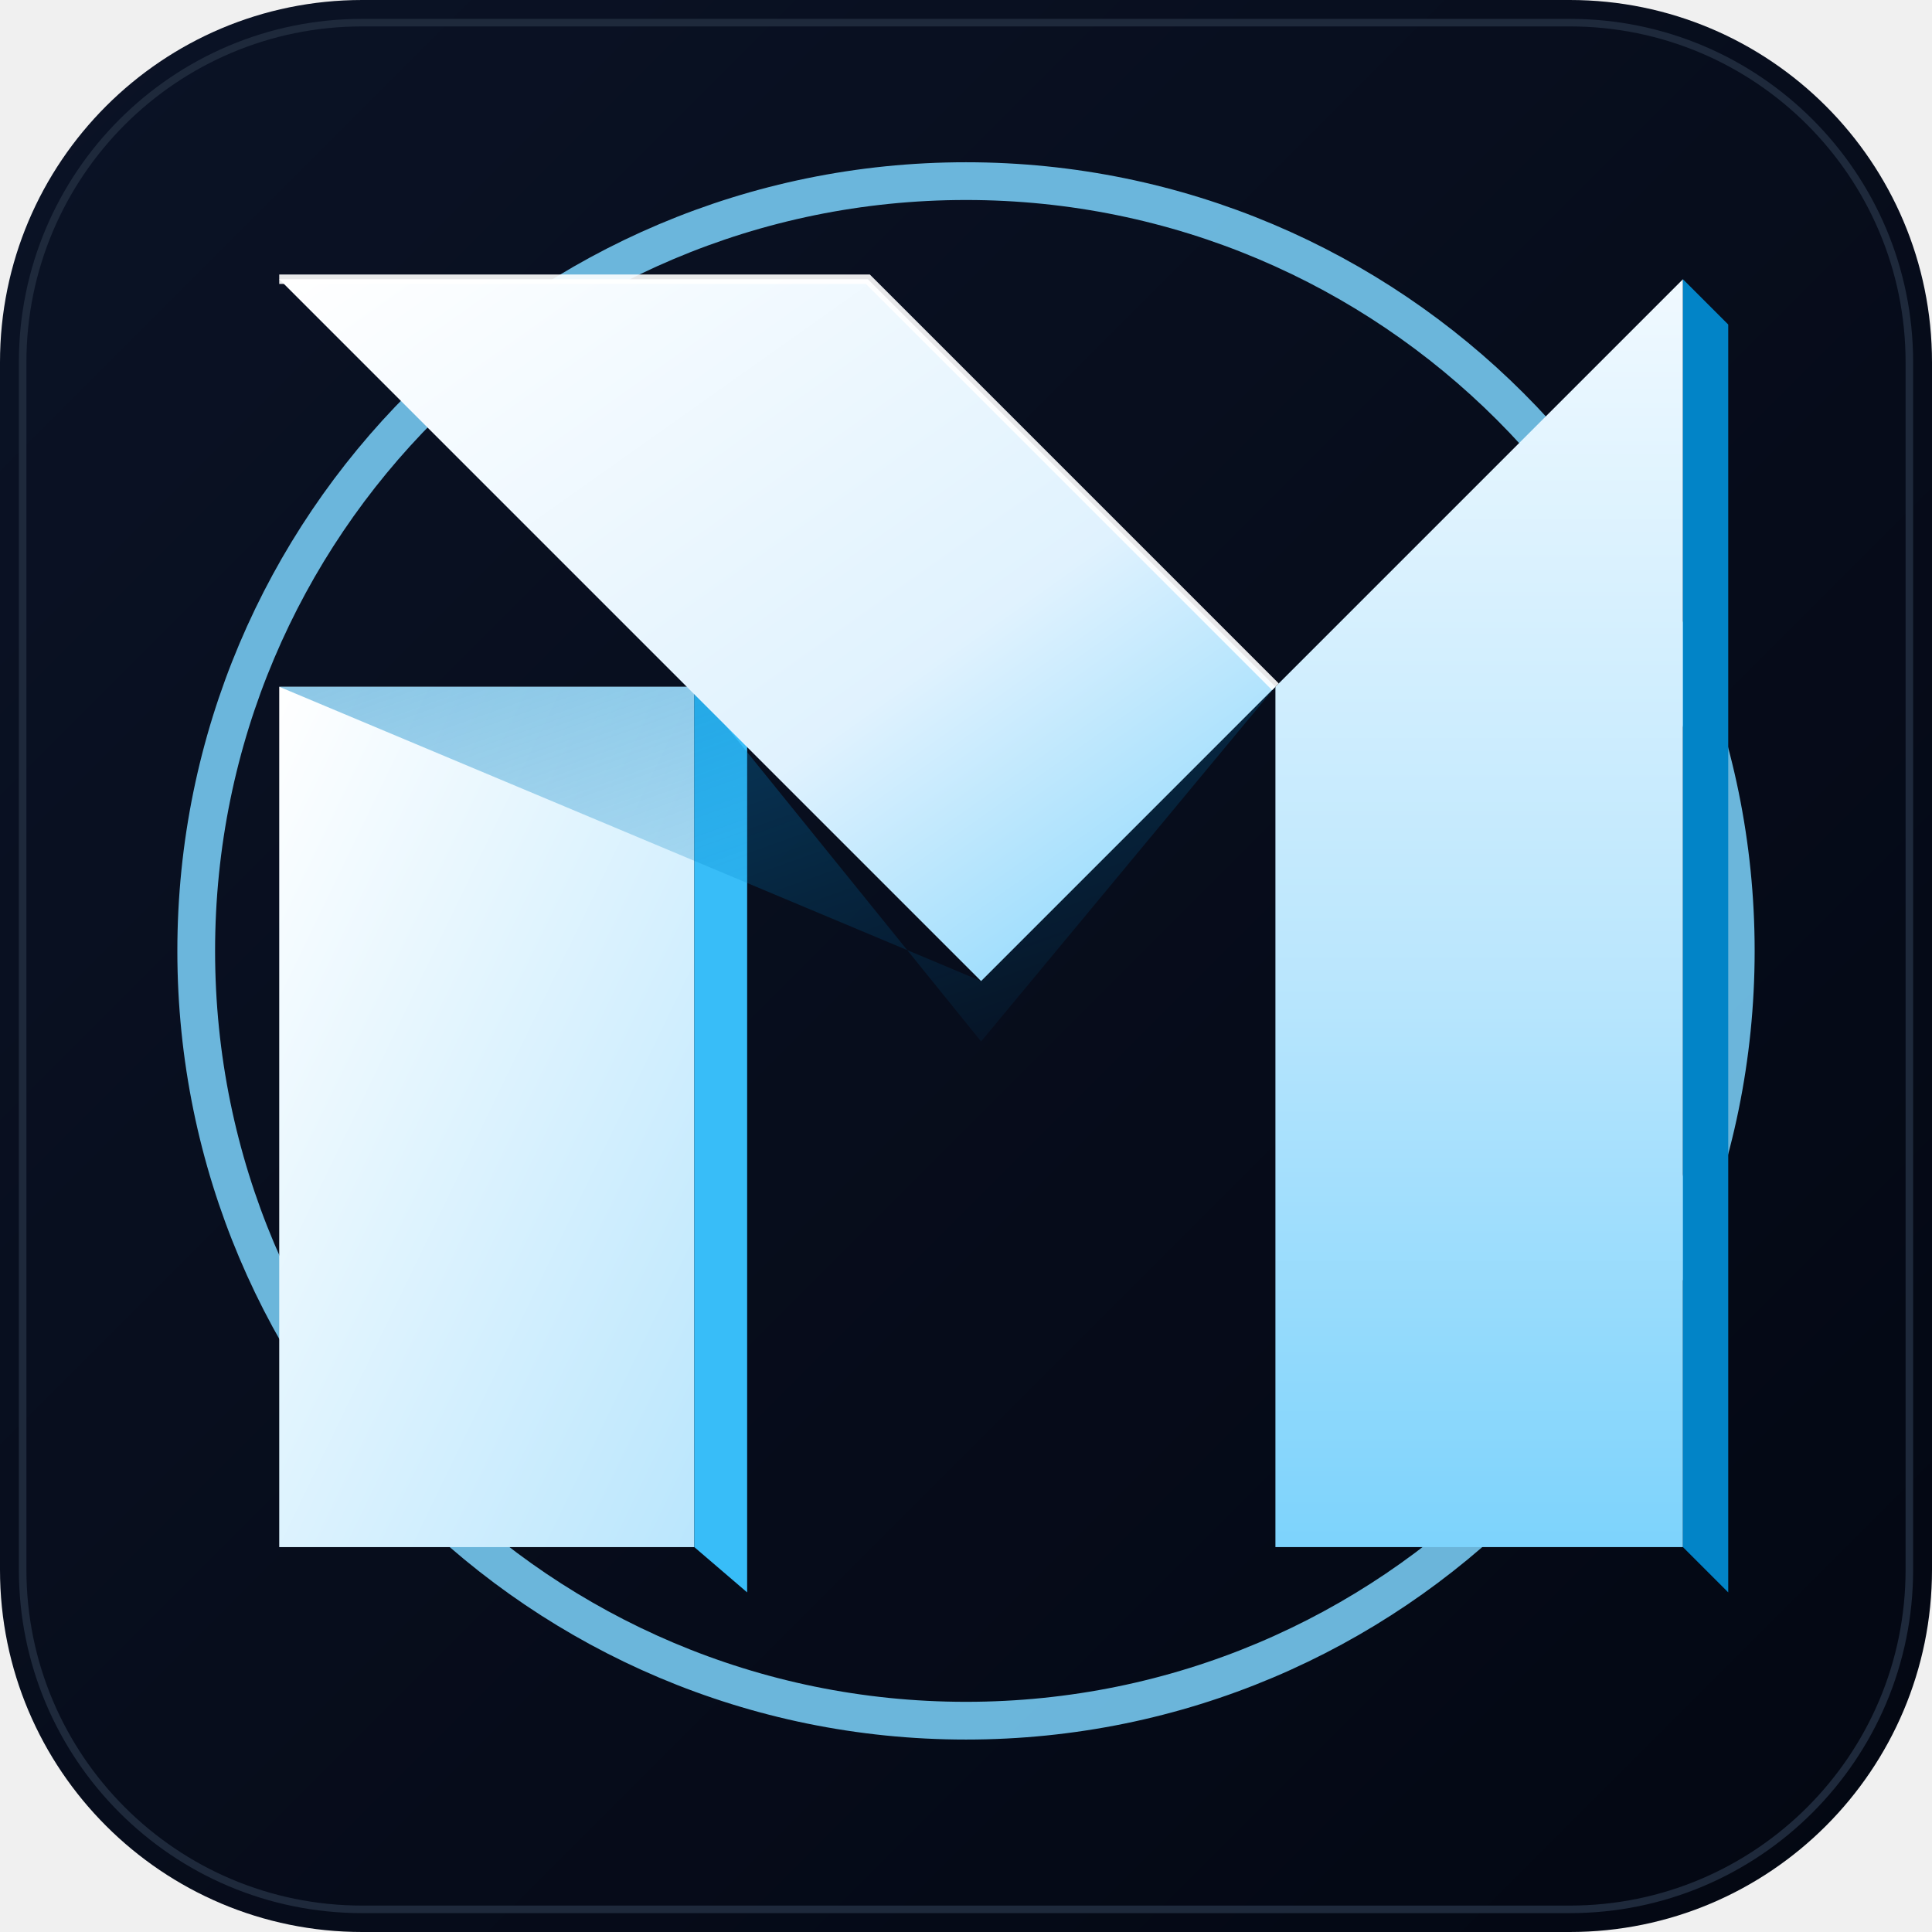
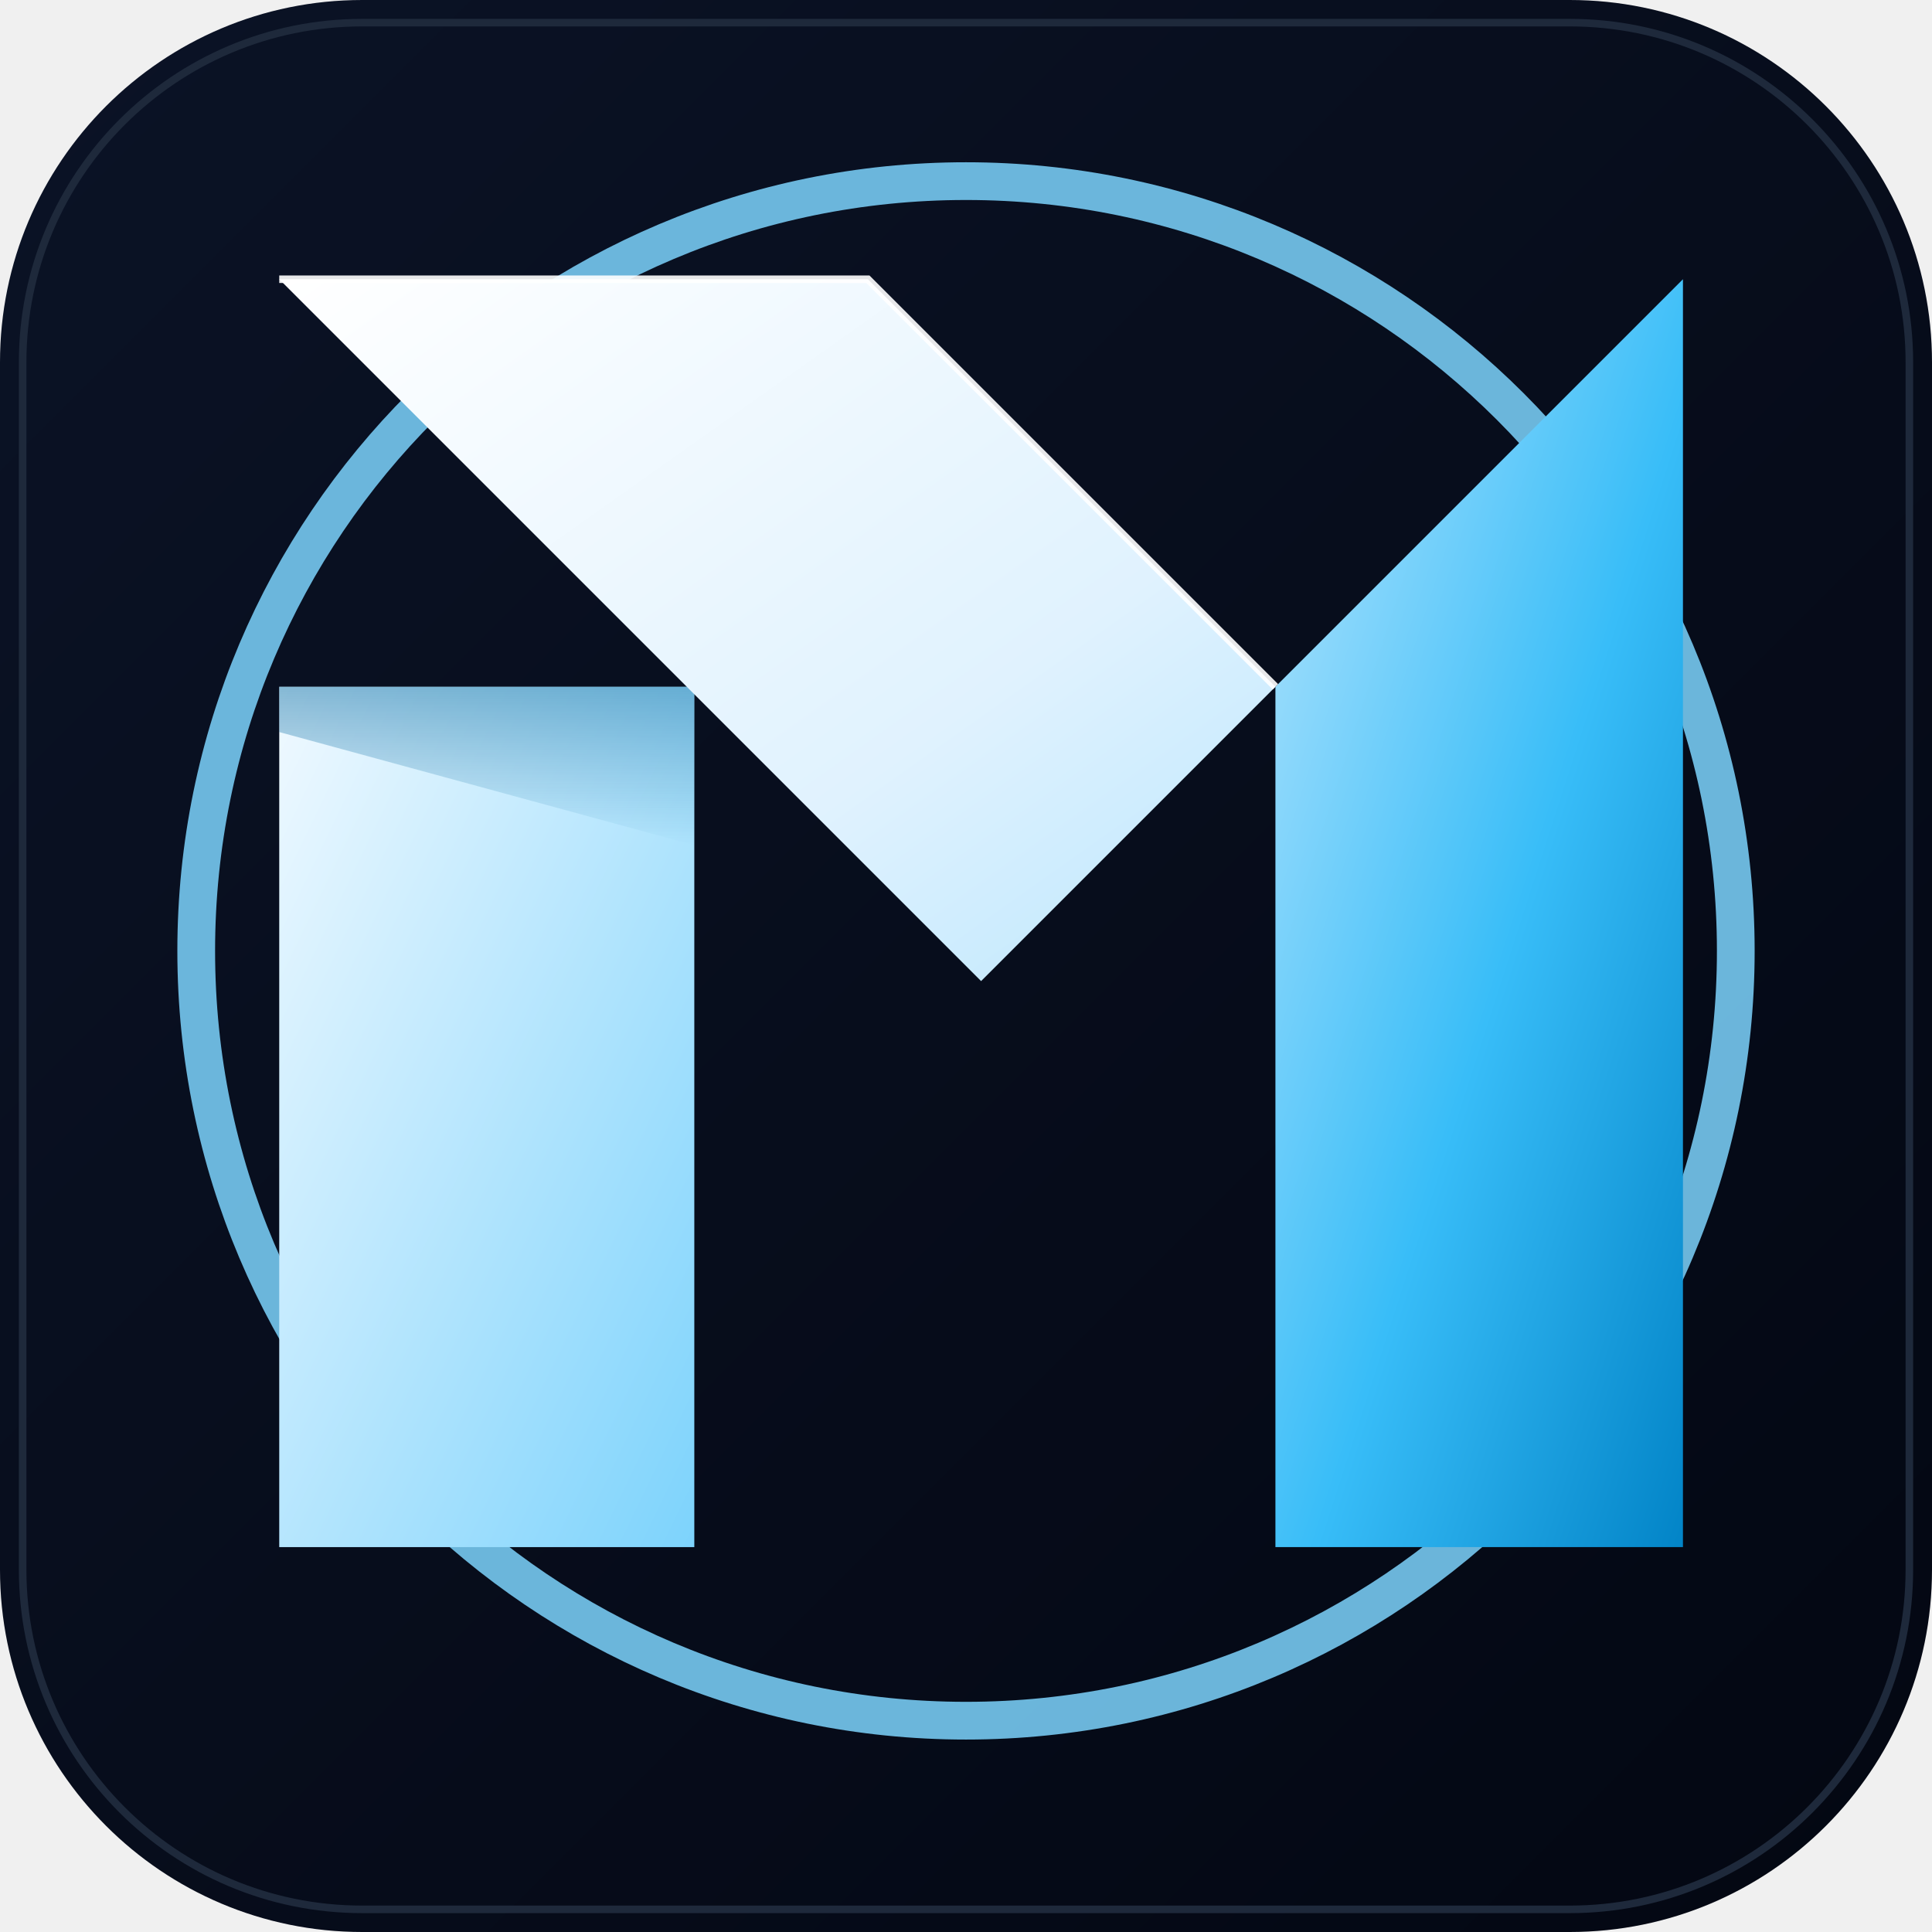
<svg xmlns="http://www.w3.org/2000/svg" viewBox="0 0 512 512" width="512" height="512" fill="none">
  <defs>
    <linearGradient id="darkBg" x1="0%" y1="0%" x2="100%" y2="100%">
      <stop offset="0%" stop-color="#0b1326" />
      <stop offset="100%" stop-color="#030712" />
    </linearGradient>
    <linearGradient id="lightLeft" x1="0%" y1="0%" x2="100%" y2="100%">
-       <stop offset="0%" stop-color="#ffffff" />
-       <stop offset="100%" stop-color="#bae6fd" />
+       <stop offset="0%" stop-color="#f0f9ff" />
+       <stop offset="100%" stop-color="#7dd3fc" />
    </linearGradient>
    <linearGradient id="lightTop" x1="0%" y1="0%" x2="100%" y2="100%">
      <stop offset="0%" stop-color="#ffffff" />
-       <stop offset="60%" stop-color="#e0f2fe" />
-       <stop offset="100%" stop-color="#7dd3fc" />
+       <stop offset="65%" stop-color="#e0f2fe" />
+       <stop offset="100%" stop-color="#bae6fd" />
    </linearGradient>
-     <linearGradient id="lightRight" x1="0%" y1="0%" x2="0%" y2="100%">
-       <stop offset="0%" stop-color="#f0f9ff" />
-       <stop offset="55%" stop-color="#bae6fd" />
-       <stop offset="100%" stop-color="#7dd3fc" />
+     <linearGradient id="lightRight" x1="0%" y1="0%" x2="100%" y2="100%">
+       <stop offset="0%" stop-color="#bae6fd" />
+       <stop offset="55%" stop-color="#38bdf8" />
+       <stop offset="100%" stop-color="#0284c7" />
    </linearGradient>
-     <linearGradient id="foldShadow" x1="0%" y1="0%" x2="100%" y2="100%">
-       <stop offset="0%" stop-color="#0284c7" stop-opacity="0.45" />
-       <stop offset="100%" stop-color="#0284c7" stop-opacity="0" />
+     <linearGradient id="foldShadow" x1="0%" y1="0%" x2="0%" y2="100%">
+       <stop offset="0%" stop-color="#0369a1" stop-opacity="0.45" />
+       <stop offset="100%" stop-color="#0369a1" stop-opacity="0" />
    </linearGradient>
  </defs>
  <rect x="0" y="0" width="512" height="512" rx="96" fill="url(#darkBg)" />
  <rect x="6" y="6" width="500" height="500" rx="90" stroke="#1e293b" stroke-width="2" />
  <circle cx="256" cy="252" r="204" stroke="#7dd3fc" stroke-width="10" stroke-opacity="0.85" />
-   <polygon points="74,182 184,182 184,410 74,410" fill="url(#lightLeft)" />
-   <polygon points="184,182 198,196 198,422 184,410" fill="#38bdf8" />
+   <rect x="74" y="182" width="110" height="228" fill="url(#lightLeft)" />
+   <polygon points="74,182 184,182 184,224 74,194" fill="url(#foldShadow)" />
  <polygon points="338,182 446,74 446,410 338,410" fill="url(#lightRight)" />
-   <polygon points="446,74 458,86 458,422 446,410" fill="#0284c7" />
-   <polygon points="74,182 184,182 260,276 338,182 260,260" fill="url(#foldShadow)" />
  <polygon points="74,74 230,74 338,182 260,260" fill="url(#lightTop)" />
-   <polyline points="74,74 230,74 338,182" stroke="#ffffff" stroke-width="2.5" stroke-opacity="0.9" fill="none" />
+   <polyline points="74,74 230,74 338,182" stroke="#ffffff" stroke-width="2" stroke-opacity="0.9" fill="none" />
</svg>
